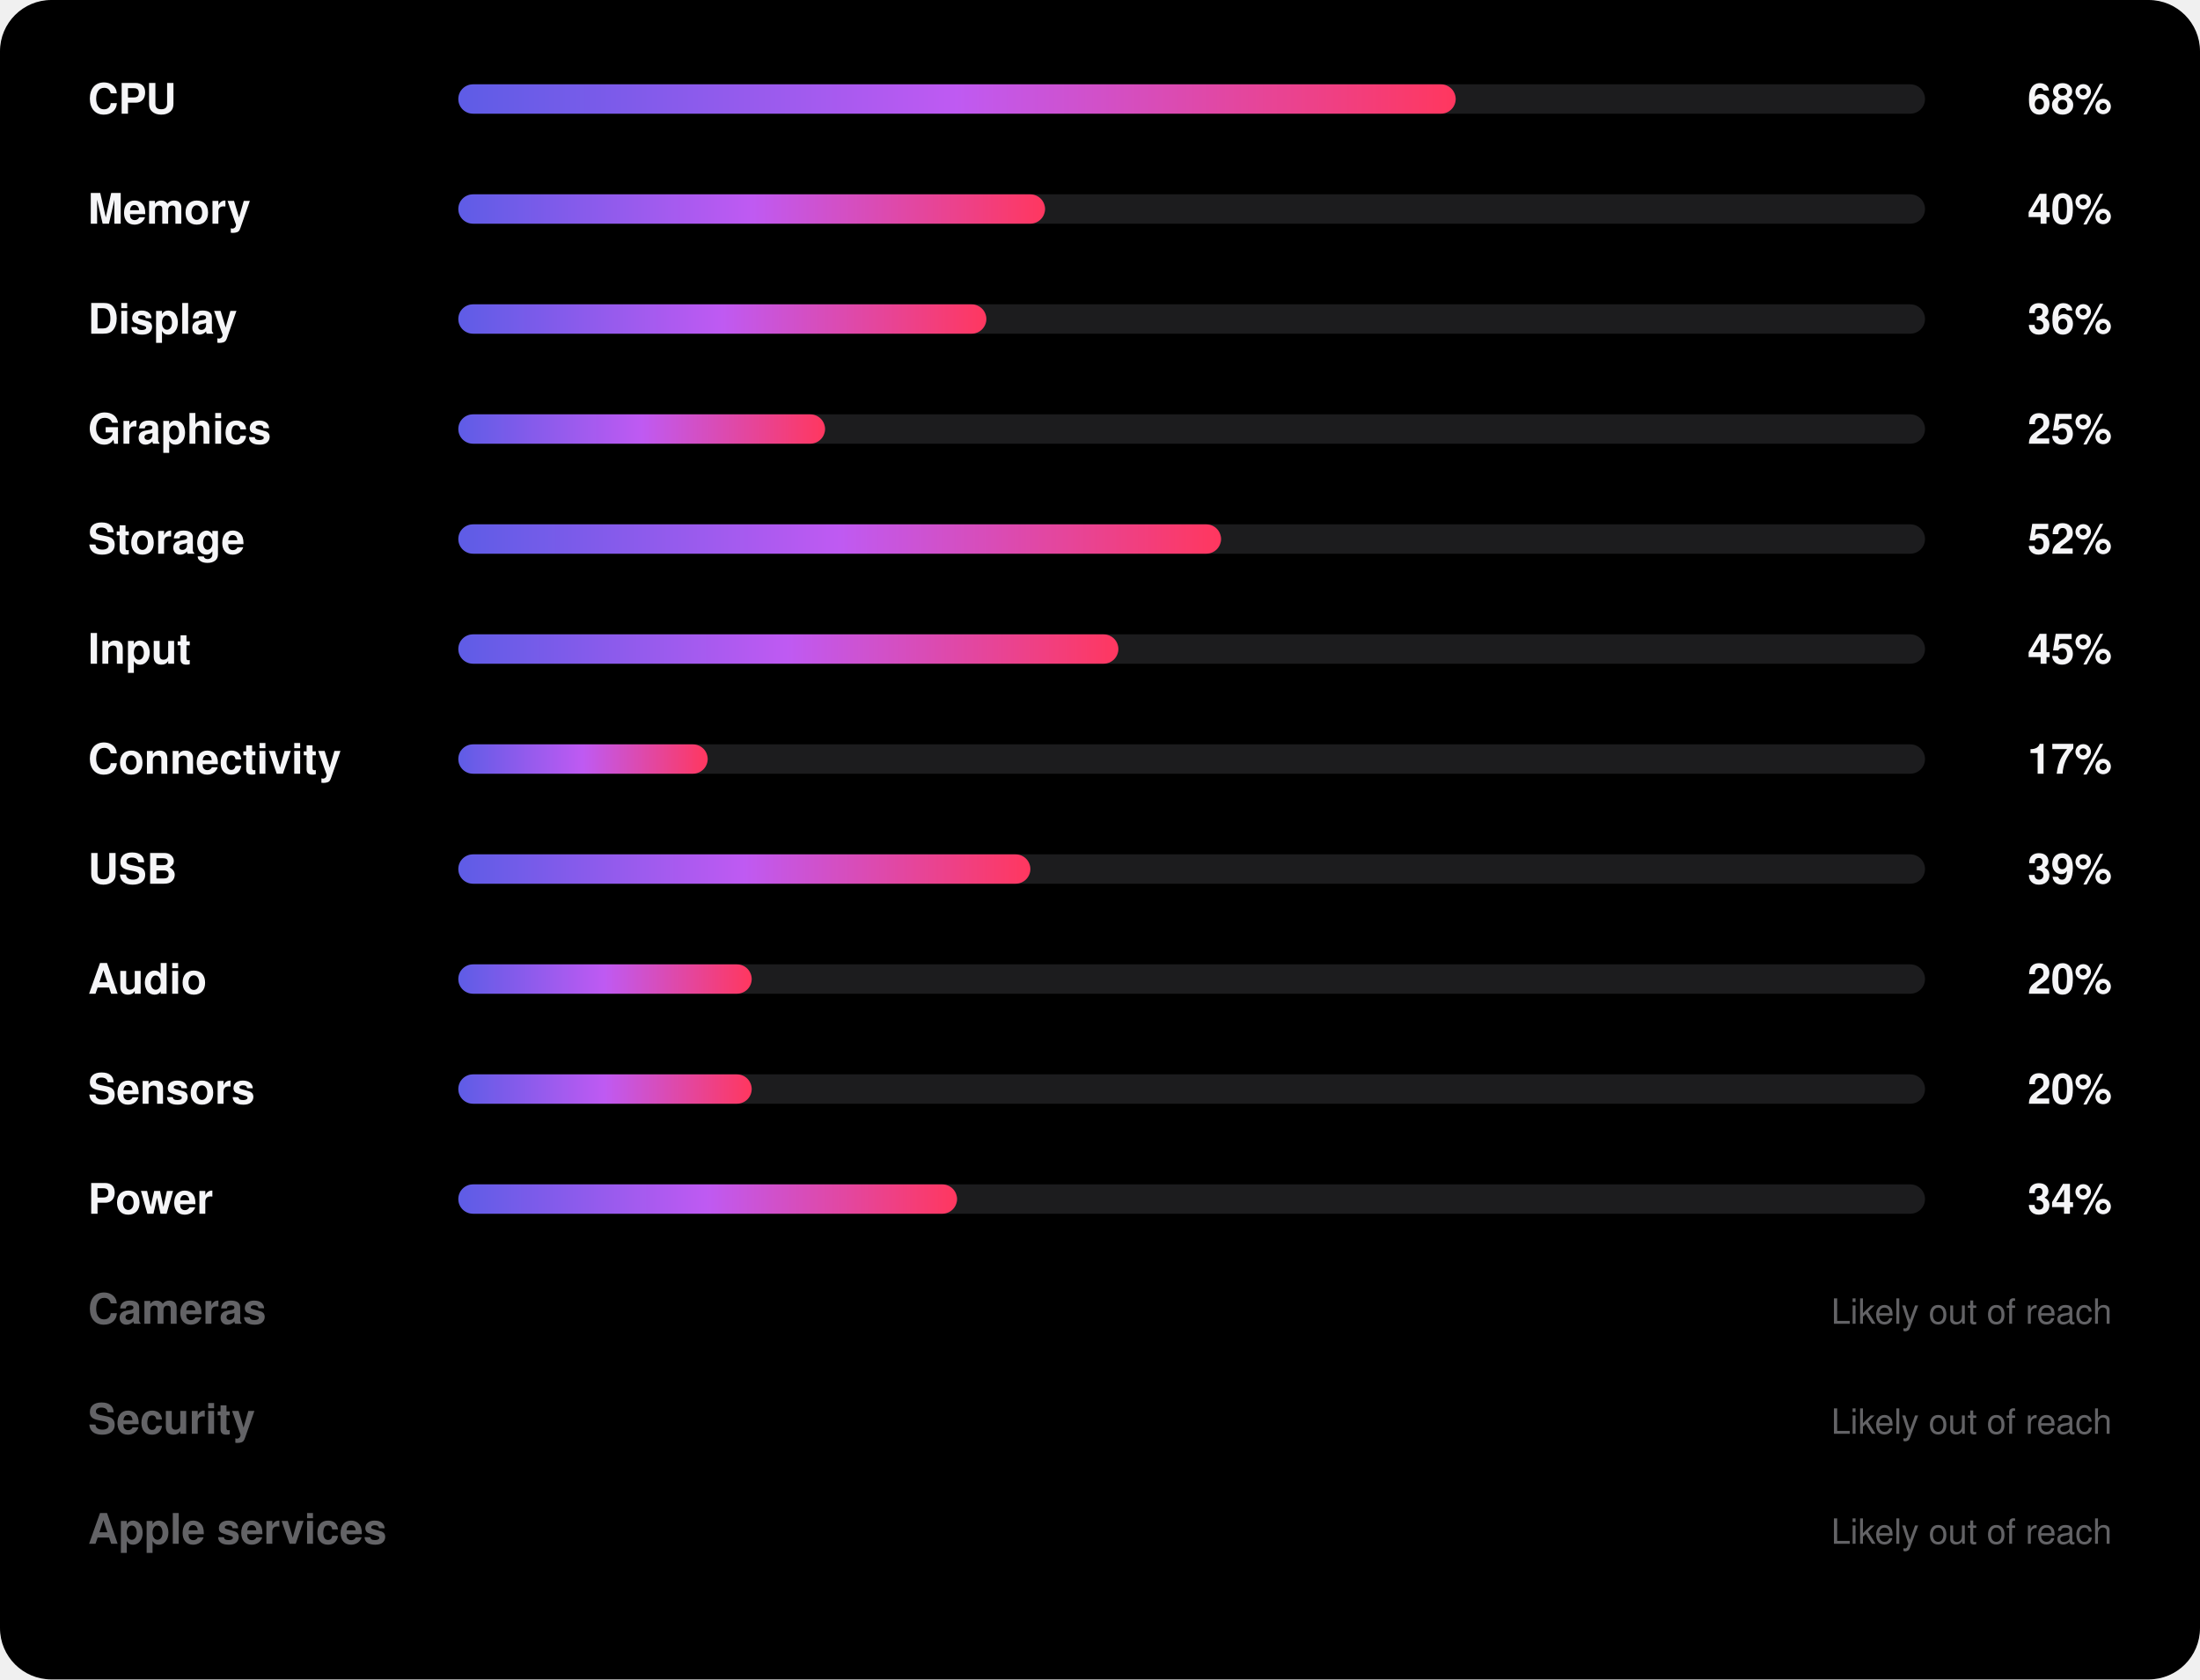
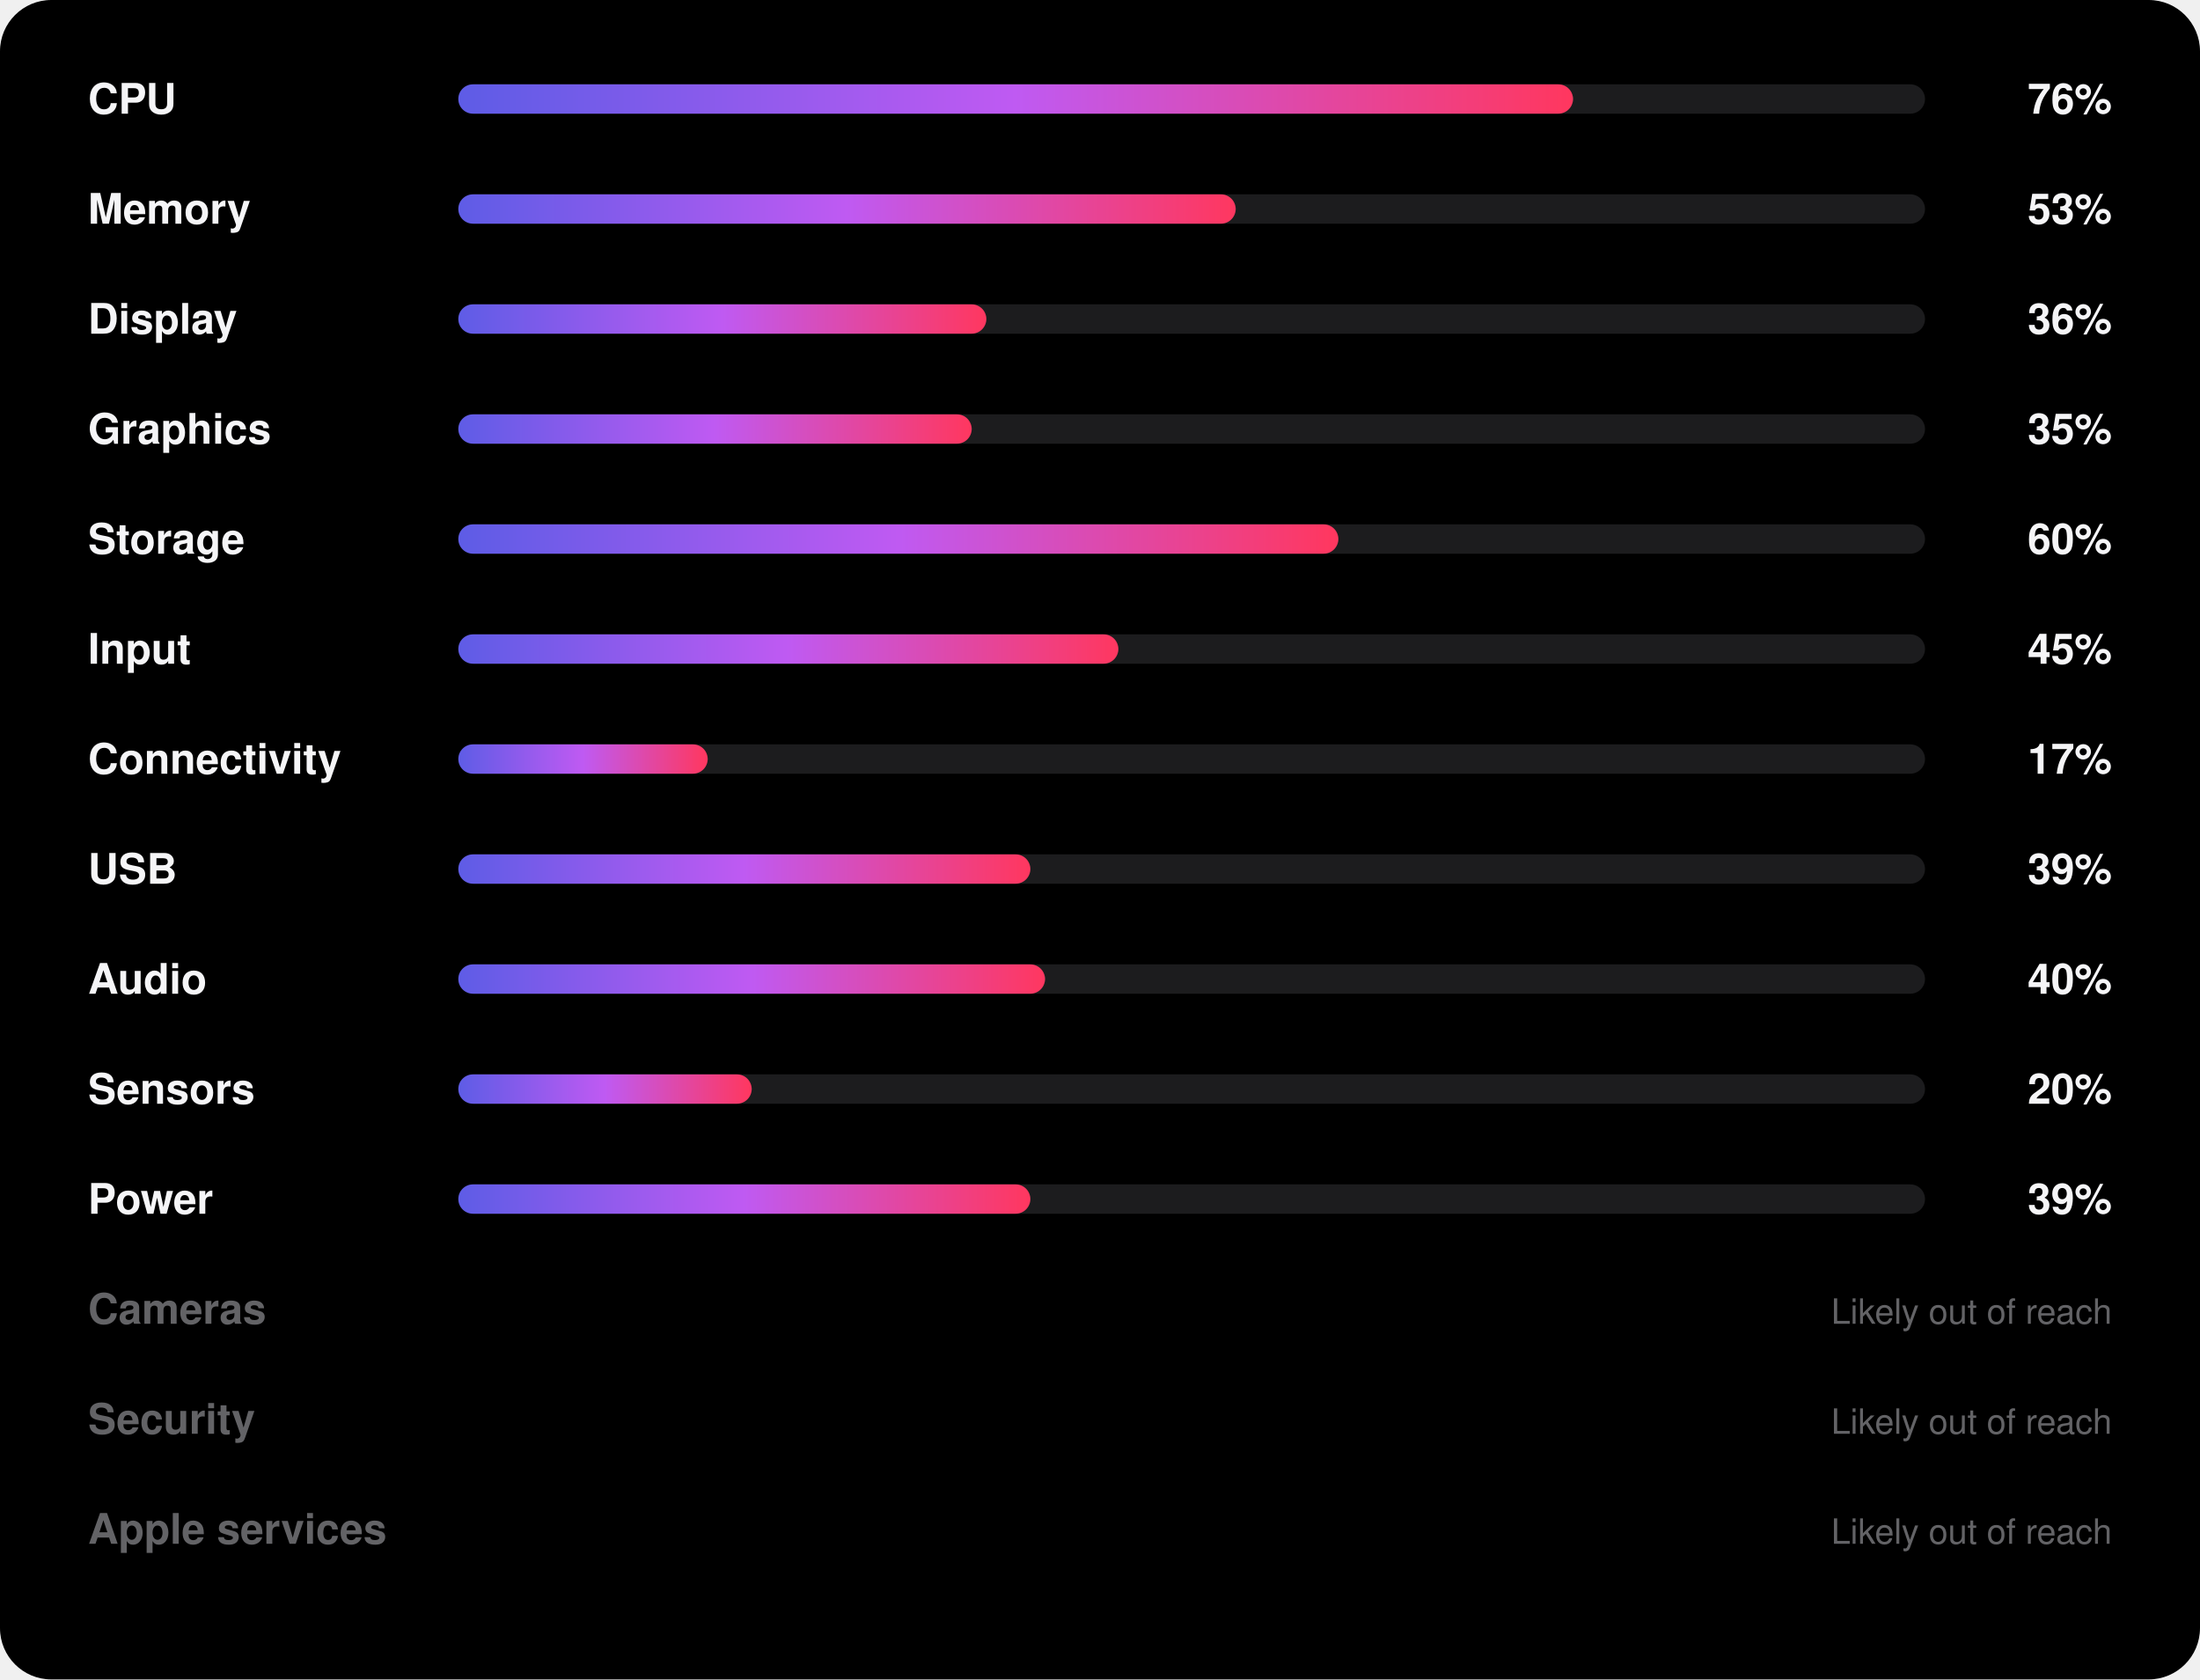
<svg xmlns="http://www.w3.org/2000/svg" viewBox="0 0 1200 916" role="img" aria-label="Progress by hardware block">
  <defs>
    <linearGradient id="g" x1="0" y1="0" x2="1" y2="0">
      <stop offset="0" stop-color="#5e5ce6" />
      <stop offset=".5" stop-color="#bf5af2" />
      <stop offset="1" stop-color="#ff375f" />
    </linearGradient>
  </defs>
  <rect width="1200" height="916" rx="28" fill="#000" />
  <text font-family="-apple-system,BlinkMacSystemFont,'SF Pro Display','Helvetica Neue',Helvetica,Arial,sans-serif" x="48" y="62" font-size="23" font-weight="600" fill="#f5f5f7">CPU</text>
  <rect x="250" y="46" width="800" height="16" rx="8" fill="#1c1c1e" />
  <clipPath id="c0">
-     <rect x="250" y="46" width="544" height="16" rx="8" />
+     <rect x="250" y="46" width="608" height="16" rx="8" />
  </clipPath>
  <g clip-path="url(#c0)">
-     <rect x="250" y="46" width="544" height="16" fill="url(#g)">
-       <animate attributeName="width" values="0;0;544" keyTimes="0;0.000;1" calcMode="spline" keySplines="0 0 1 1;.2 .8 .2 1" dur="1.60s" fill="freeze" />
+     <rect x="250" y="46" width="608" height="16" fill="url(#g)">
+       <animate attributeName="width" values="0;0;608" keyTimes="0;0.000;1" calcMode="spline" keySplines="0 0 1 1;.2 .8 .2 1" dur="1.60s" fill="freeze" />
    </rect>
-     <rect x="794" y="46" width="110" height="16" fill="#fff" opacity=".22">
-       <animate attributeName="x" values="140;794" dur="3.2s" begin="1.60s" repeatCount="indefinite" />
+     <rect x="858" y="46" width="110" height="16" fill="#fff" opacity=".22">
+       <animate attributeName="x" values="140;858" dur="3.2s" begin="1.60s" repeatCount="indefinite" />
    </rect>
  </g>
-   <text font-family="-apple-system,BlinkMacSystemFont,'SF Pro Display','Helvetica Neue',Helvetica,Arial,sans-serif" x="1152" y="62" text-anchor="end" font-size="23" font-weight="600" fill="#f5f5f7">68%</text>
+   <text font-family="-apple-system,BlinkMacSystemFont,'SF Pro Display','Helvetica Neue',Helvetica,Arial,sans-serif" x="1152" y="62" text-anchor="end" font-size="23" font-weight="600" fill="#f5f5f7">76%</text>
  <text font-family="-apple-system,BlinkMacSystemFont,'SF Pro Display','Helvetica Neue',Helvetica,Arial,sans-serif" x="48" y="122" font-size="23" font-weight="600" fill="#f5f5f7">Memory</text>
  <rect x="250" y="106" width="800" height="16" rx="8" fill="#1c1c1e" />
  <clipPath id="c1">
-     <rect x="250" y="106" width="320" height="16" rx="8" />
+     <rect x="250" y="106" width="424" height="16" rx="8" />
  </clipPath>
  <g clip-path="url(#c1)">
-     <rect x="250" y="106" width="320" height="16" fill="url(#g)">
-       <animate attributeName="width" values="0;0;320" keyTimes="0;0.048;1" calcMode="spline" keySplines="0 0 1 1;.2 .8 .2 1" dur="1.68s" fill="freeze" />
+     <rect x="250" y="106" width="424" height="16" fill="url(#g)">
+       <animate attributeName="width" values="0;0;424" keyTimes="0;0.048;1" calcMode="spline" keySplines="0 0 1 1;.2 .8 .2 1" dur="1.68s" fill="freeze" />
    </rect>
-     <rect x="570" y="106" width="110" height="16" fill="#fff" opacity=".22">
-       <animate attributeName="x" values="140;570" dur="3.2s" begin="1.68s" repeatCount="indefinite" />
+     <rect x="674" y="106" width="110" height="16" fill="#fff" opacity=".22">
+       <animate attributeName="x" values="140;674" dur="3.2s" begin="1.68s" repeatCount="indefinite" />
    </rect>
  </g>
-   <text font-family="-apple-system,BlinkMacSystemFont,'SF Pro Display','Helvetica Neue',Helvetica,Arial,sans-serif" x="1152" y="122" text-anchor="end" font-size="23" font-weight="600" fill="#f5f5f7">40%</text>
+   <text font-family="-apple-system,BlinkMacSystemFont,'SF Pro Display','Helvetica Neue',Helvetica,Arial,sans-serif" x="1152" y="122" text-anchor="end" font-size="23" font-weight="600" fill="#f5f5f7">53%</text>
  <text font-family="-apple-system,BlinkMacSystemFont,'SF Pro Display','Helvetica Neue',Helvetica,Arial,sans-serif" x="48" y="182" font-size="23" font-weight="600" fill="#f5f5f7">Display</text>
  <rect x="250" y="166" width="800" height="16" rx="8" fill="#1c1c1e" />
  <clipPath id="c2">
    <rect x="250" y="166" width="288" height="16" rx="8" />
  </clipPath>
  <g clip-path="url(#c2)">
    <rect x="250" y="166" width="288" height="16" fill="url(#g)">
      <animate attributeName="width" values="0;0;288" keyTimes="0;0.091;1" calcMode="spline" keySplines="0 0 1 1;.2 .8 .2 1" dur="1.76s" fill="freeze" />
    </rect>
    <rect x="538" y="166" width="110" height="16" fill="#fff" opacity=".22">
      <animate attributeName="x" values="140;538" dur="3.2s" begin="1.76s" repeatCount="indefinite" />
    </rect>
  </g>
  <text font-family="-apple-system,BlinkMacSystemFont,'SF Pro Display','Helvetica Neue',Helvetica,Arial,sans-serif" x="1152" y="182" text-anchor="end" font-size="23" font-weight="600" fill="#f5f5f7">36%</text>
  <text font-family="-apple-system,BlinkMacSystemFont,'SF Pro Display','Helvetica Neue',Helvetica,Arial,sans-serif" x="48" y="242" font-size="23" font-weight="600" fill="#f5f5f7">Graphics</text>
  <rect x="250" y="226" width="800" height="16" rx="8" fill="#1c1c1e" />
  <clipPath id="c3">
-     <rect x="250" y="226" width="200" height="16" rx="8" />
+     <rect x="250" y="226" width="280" height="16" rx="8" />
  </clipPath>
  <g clip-path="url(#c3)">
-     <rect x="250" y="226" width="200" height="16" fill="url(#g)">
-       <animate attributeName="width" values="0;0;200" keyTimes="0;0.130;1" calcMode="spline" keySplines="0 0 1 1;.2 .8 .2 1" dur="1.84s" fill="freeze" />
+     <rect x="250" y="226" width="280" height="16" fill="url(#g)">
+       <animate attributeName="width" values="0;0;280" keyTimes="0;0.130;1" calcMode="spline" keySplines="0 0 1 1;.2 .8 .2 1" dur="1.84s" fill="freeze" />
    </rect>
-     <rect x="450" y="226" width="110" height="16" fill="#fff" opacity=".22">
-       <animate attributeName="x" values="140;450" dur="3.2s" begin="1.84s" repeatCount="indefinite" />
+     <rect x="530" y="226" width="110" height="16" fill="#fff" opacity=".22">
+       <animate attributeName="x" values="140;530" dur="3.2s" begin="1.84s" repeatCount="indefinite" />
    </rect>
  </g>
-   <text font-family="-apple-system,BlinkMacSystemFont,'SF Pro Display','Helvetica Neue',Helvetica,Arial,sans-serif" x="1152" y="242" text-anchor="end" font-size="23" font-weight="600" fill="#f5f5f7">25%</text>
+   <text font-family="-apple-system,BlinkMacSystemFont,'SF Pro Display','Helvetica Neue',Helvetica,Arial,sans-serif" x="1152" y="242" text-anchor="end" font-size="23" font-weight="600" fill="#f5f5f7">35%</text>
  <text font-family="-apple-system,BlinkMacSystemFont,'SF Pro Display','Helvetica Neue',Helvetica,Arial,sans-serif" x="48" y="302" font-size="23" font-weight="600" fill="#f5f5f7">Storage</text>
  <rect x="250" y="286" width="800" height="16" rx="8" fill="#1c1c1e" />
  <clipPath id="c4">
-     <rect x="250" y="286" width="416" height="16" rx="8" />
+     <rect x="250" y="286" width="480" height="16" rx="8" />
  </clipPath>
  <g clip-path="url(#c4)">
-     <rect x="250" y="286" width="416" height="16" fill="url(#g)">
-       <animate attributeName="width" values="0;0;416" keyTimes="0;0.167;1" calcMode="spline" keySplines="0 0 1 1;.2 .8 .2 1" dur="1.92s" fill="freeze" />
+     <rect x="250" y="286" width="480" height="16" fill="url(#g)">
+       <animate attributeName="width" values="0;0;480" keyTimes="0;0.167;1" calcMode="spline" keySplines="0 0 1 1;.2 .8 .2 1" dur="1.92s" fill="freeze" />
    </rect>
-     <rect x="666" y="286" width="110" height="16" fill="#fff" opacity=".22">
-       <animate attributeName="x" values="140;666" dur="3.2s" begin="1.92s" repeatCount="indefinite" />
+     <rect x="730" y="286" width="110" height="16" fill="#fff" opacity=".22">
+       <animate attributeName="x" values="140;730" dur="3.2s" begin="1.92s" repeatCount="indefinite" />
    </rect>
  </g>
-   <text font-family="-apple-system,BlinkMacSystemFont,'SF Pro Display','Helvetica Neue',Helvetica,Arial,sans-serif" x="1152" y="302" text-anchor="end" font-size="23" font-weight="600" fill="#f5f5f7">52%</text>
+   <text font-family="-apple-system,BlinkMacSystemFont,'SF Pro Display','Helvetica Neue',Helvetica,Arial,sans-serif" x="1152" y="302" text-anchor="end" font-size="23" font-weight="600" fill="#f5f5f7">60%</text>
  <text font-family="-apple-system,BlinkMacSystemFont,'SF Pro Display','Helvetica Neue',Helvetica,Arial,sans-serif" x="48" y="362" font-size="23" font-weight="600" fill="#f5f5f7">Input</text>
  <rect x="250" y="346" width="800" height="16" rx="8" fill="#1c1c1e" />
  <clipPath id="c5">
    <rect x="250" y="346" width="360" height="16" rx="8" />
  </clipPath>
  <g clip-path="url(#c5)">
    <rect x="250" y="346" width="360" height="16" fill="url(#g)">
      <animate attributeName="width" values="0;0;360" keyTimes="0;0.200;1" calcMode="spline" keySplines="0 0 1 1;.2 .8 .2 1" dur="2.00s" fill="freeze" />
    </rect>
    <rect x="610" y="346" width="110" height="16" fill="#fff" opacity=".22">
      <animate attributeName="x" values="140;610" dur="3.2s" begin="2.00s" repeatCount="indefinite" />
    </rect>
  </g>
  <text font-family="-apple-system,BlinkMacSystemFont,'SF Pro Display','Helvetica Neue',Helvetica,Arial,sans-serif" x="1152" y="362" text-anchor="end" font-size="23" font-weight="600" fill="#f5f5f7">45%</text>
  <text font-family="-apple-system,BlinkMacSystemFont,'SF Pro Display','Helvetica Neue',Helvetica,Arial,sans-serif" x="48" y="422" font-size="23" font-weight="600" fill="#f5f5f7">Connectivity</text>
  <rect x="250" y="406" width="800" height="16" rx="8" fill="#1c1c1e" />
  <clipPath id="c6">
    <rect x="250" y="406" width="136" height="16" rx="8" />
  </clipPath>
  <g clip-path="url(#c6)">
    <rect x="250" y="406" width="136" height="16" fill="url(#g)">
      <animate attributeName="width" values="0;0;136" keyTimes="0;0.231;1" calcMode="spline" keySplines="0 0 1 1;.2 .8 .2 1" dur="2.08s" fill="freeze" />
    </rect>
    <rect x="386" y="406" width="110" height="16" fill="#fff" opacity=".22">
      <animate attributeName="x" values="140;386" dur="3.2s" begin="2.08s" repeatCount="indefinite" />
    </rect>
  </g>
  <text font-family="-apple-system,BlinkMacSystemFont,'SF Pro Display','Helvetica Neue',Helvetica,Arial,sans-serif" x="1152" y="422" text-anchor="end" font-size="23" font-weight="600" fill="#f5f5f7">17%</text>
  <text font-family="-apple-system,BlinkMacSystemFont,'SF Pro Display','Helvetica Neue',Helvetica,Arial,sans-serif" x="48" y="482" font-size="23" font-weight="600" fill="#f5f5f7">USB</text>
  <rect x="250" y="466" width="800" height="16" rx="8" fill="#1c1c1e" />
  <clipPath id="c7">
    <rect x="250" y="466" width="312" height="16" rx="8" />
  </clipPath>
  <g clip-path="url(#c7)">
    <rect x="250" y="466" width="312" height="16" fill="url(#g)">
      <animate attributeName="width" values="0;0;312" keyTimes="0;0.259;1" calcMode="spline" keySplines="0 0 1 1;.2 .8 .2 1" dur="2.16s" fill="freeze" />
    </rect>
    <rect x="562" y="466" width="110" height="16" fill="#fff" opacity=".22">
      <animate attributeName="x" values="140;562" dur="3.2s" begin="2.16s" repeatCount="indefinite" />
    </rect>
  </g>
  <text font-family="-apple-system,BlinkMacSystemFont,'SF Pro Display','Helvetica Neue',Helvetica,Arial,sans-serif" x="1152" y="482" text-anchor="end" font-size="23" font-weight="600" fill="#f5f5f7">39%</text>
  <text font-family="-apple-system,BlinkMacSystemFont,'SF Pro Display','Helvetica Neue',Helvetica,Arial,sans-serif" x="48" y="542" font-size="23" font-weight="600" fill="#f5f5f7">Audio</text>
  <rect x="250" y="526" width="800" height="16" rx="8" fill="#1c1c1e" />
  <clipPath id="c8">
-     <rect x="250" y="526" width="160" height="16" rx="8" />
+     <rect x="250" y="526" width="320" height="16" rx="8" />
  </clipPath>
  <g clip-path="url(#c8)">
-     <rect x="250" y="526" width="160" height="16" fill="url(#g)">
-       <animate attributeName="width" values="0;0;160" keyTimes="0;0.286;1" calcMode="spline" keySplines="0 0 1 1;.2 .8 .2 1" dur="2.24s" fill="freeze" />
+     <rect x="250" y="526" width="320" height="16" fill="url(#g)">
+       <animate attributeName="width" values="0;0;320" keyTimes="0;0.286;1" calcMode="spline" keySplines="0 0 1 1;.2 .8 .2 1" dur="2.24s" fill="freeze" />
    </rect>
-     <rect x="410" y="526" width="110" height="16" fill="#fff" opacity=".22">
-       <animate attributeName="x" values="140;410" dur="3.2s" begin="2.24s" repeatCount="indefinite" />
+     <rect x="570" y="526" width="110" height="16" fill="#fff" opacity=".22">
+       <animate attributeName="x" values="140;570" dur="3.2s" begin="2.24s" repeatCount="indefinite" />
    </rect>
  </g>
-   <text font-family="-apple-system,BlinkMacSystemFont,'SF Pro Display','Helvetica Neue',Helvetica,Arial,sans-serif" x="1152" y="542" text-anchor="end" font-size="23" font-weight="600" fill="#f5f5f7">20%</text>
+   <text font-family="-apple-system,BlinkMacSystemFont,'SF Pro Display','Helvetica Neue',Helvetica,Arial,sans-serif" x="1152" y="542" text-anchor="end" font-size="23" font-weight="600" fill="#f5f5f7">40%</text>
  <text font-family="-apple-system,BlinkMacSystemFont,'SF Pro Display','Helvetica Neue',Helvetica,Arial,sans-serif" x="48" y="602" font-size="23" font-weight="600" fill="#f5f5f7">Sensors</text>
  <rect x="250" y="586" width="800" height="16" rx="8" fill="#1c1c1e" />
  <clipPath id="c9">
    <rect x="250" y="586" width="160" height="16" rx="8" />
  </clipPath>
  <g clip-path="url(#c9)">
    <rect x="250" y="586" width="160" height="16" fill="url(#g)">
      <animate attributeName="width" values="0;0;160" keyTimes="0;0.310;1" calcMode="spline" keySplines="0 0 1 1;.2 .8 .2 1" dur="2.32s" fill="freeze" />
    </rect>
    <rect x="410" y="586" width="110" height="16" fill="#fff" opacity=".22">
      <animate attributeName="x" values="140;410" dur="3.2s" begin="2.32s" repeatCount="indefinite" />
    </rect>
  </g>
  <text font-family="-apple-system,BlinkMacSystemFont,'SF Pro Display','Helvetica Neue',Helvetica,Arial,sans-serif" x="1152" y="602" text-anchor="end" font-size="23" font-weight="600" fill="#f5f5f7">20%</text>
  <text font-family="-apple-system,BlinkMacSystemFont,'SF Pro Display','Helvetica Neue',Helvetica,Arial,sans-serif" x="48" y="662" font-size="23" font-weight="600" fill="#f5f5f7">Power</text>
  <rect x="250" y="646" width="800" height="16" rx="8" fill="#1c1c1e" />
  <clipPath id="c10">
-     <rect x="250" y="646" width="272" height="16" rx="8" />
+     <rect x="250" y="646" width="312" height="16" rx="8" />
  </clipPath>
  <g clip-path="url(#c10)">
-     <rect x="250" y="646" width="272" height="16" fill="url(#g)">
-       <animate attributeName="width" values="0;0;272" keyTimes="0;0.333;1" calcMode="spline" keySplines="0 0 1 1;.2 .8 .2 1" dur="2.40s" fill="freeze" />
+     <rect x="250" y="646" width="312" height="16" fill="url(#g)">
+       <animate attributeName="width" values="0;0;312" keyTimes="0;0.333;1" calcMode="spline" keySplines="0 0 1 1;.2 .8 .2 1" dur="2.40s" fill="freeze" />
    </rect>
-     <rect x="522" y="646" width="110" height="16" fill="#fff" opacity=".22">
-       <animate attributeName="x" values="140;522" dur="3.2s" begin="2.40s" repeatCount="indefinite" />
+     <rect x="562" y="646" width="110" height="16" fill="#fff" opacity=".22">
+       <animate attributeName="x" values="140;562" dur="3.2s" begin="2.40s" repeatCount="indefinite" />
    </rect>
  </g>
-   <text font-family="-apple-system,BlinkMacSystemFont,'SF Pro Display','Helvetica Neue',Helvetica,Arial,sans-serif" x="1152" y="662" text-anchor="end" font-size="23" font-weight="600" fill="#f5f5f7">34%</text>
+   <text font-family="-apple-system,BlinkMacSystemFont,'SF Pro Display','Helvetica Neue',Helvetica,Arial,sans-serif" x="1152" y="662" text-anchor="end" font-size="23" font-weight="600" fill="#f5f5f7">39%</text>
  <text font-family="-apple-system,BlinkMacSystemFont,'SF Pro Display','Helvetica Neue',Helvetica,Arial,sans-serif" x="48" y="722" font-size="23" font-weight="600" fill="#636366">Cameras</text>
  <text font-family="-apple-system,BlinkMacSystemFont,'SF Pro Display','Helvetica Neue',Helvetica,Arial,sans-serif" x="1152" y="722" text-anchor="end" font-size="19" fill="#636366">Likely out of reach</text>
  <text font-family="-apple-system,BlinkMacSystemFont,'SF Pro Display','Helvetica Neue',Helvetica,Arial,sans-serif" x="48" y="782" font-size="23" font-weight="600" fill="#636366">Security</text>
  <text font-family="-apple-system,BlinkMacSystemFont,'SF Pro Display','Helvetica Neue',Helvetica,Arial,sans-serif" x="1152" y="782" text-anchor="end" font-size="19" fill="#636366">Likely out of reach</text>
  <text font-family="-apple-system,BlinkMacSystemFont,'SF Pro Display','Helvetica Neue',Helvetica,Arial,sans-serif" x="48" y="842" font-size="23" font-weight="600" fill="#636366">Apple services</text>
  <text font-family="-apple-system,BlinkMacSystemFont,'SF Pro Display','Helvetica Neue',Helvetica,Arial,sans-serif" x="1152" y="842" text-anchor="end" font-size="19" fill="#636366">Likely out of reach</text>
</svg>
